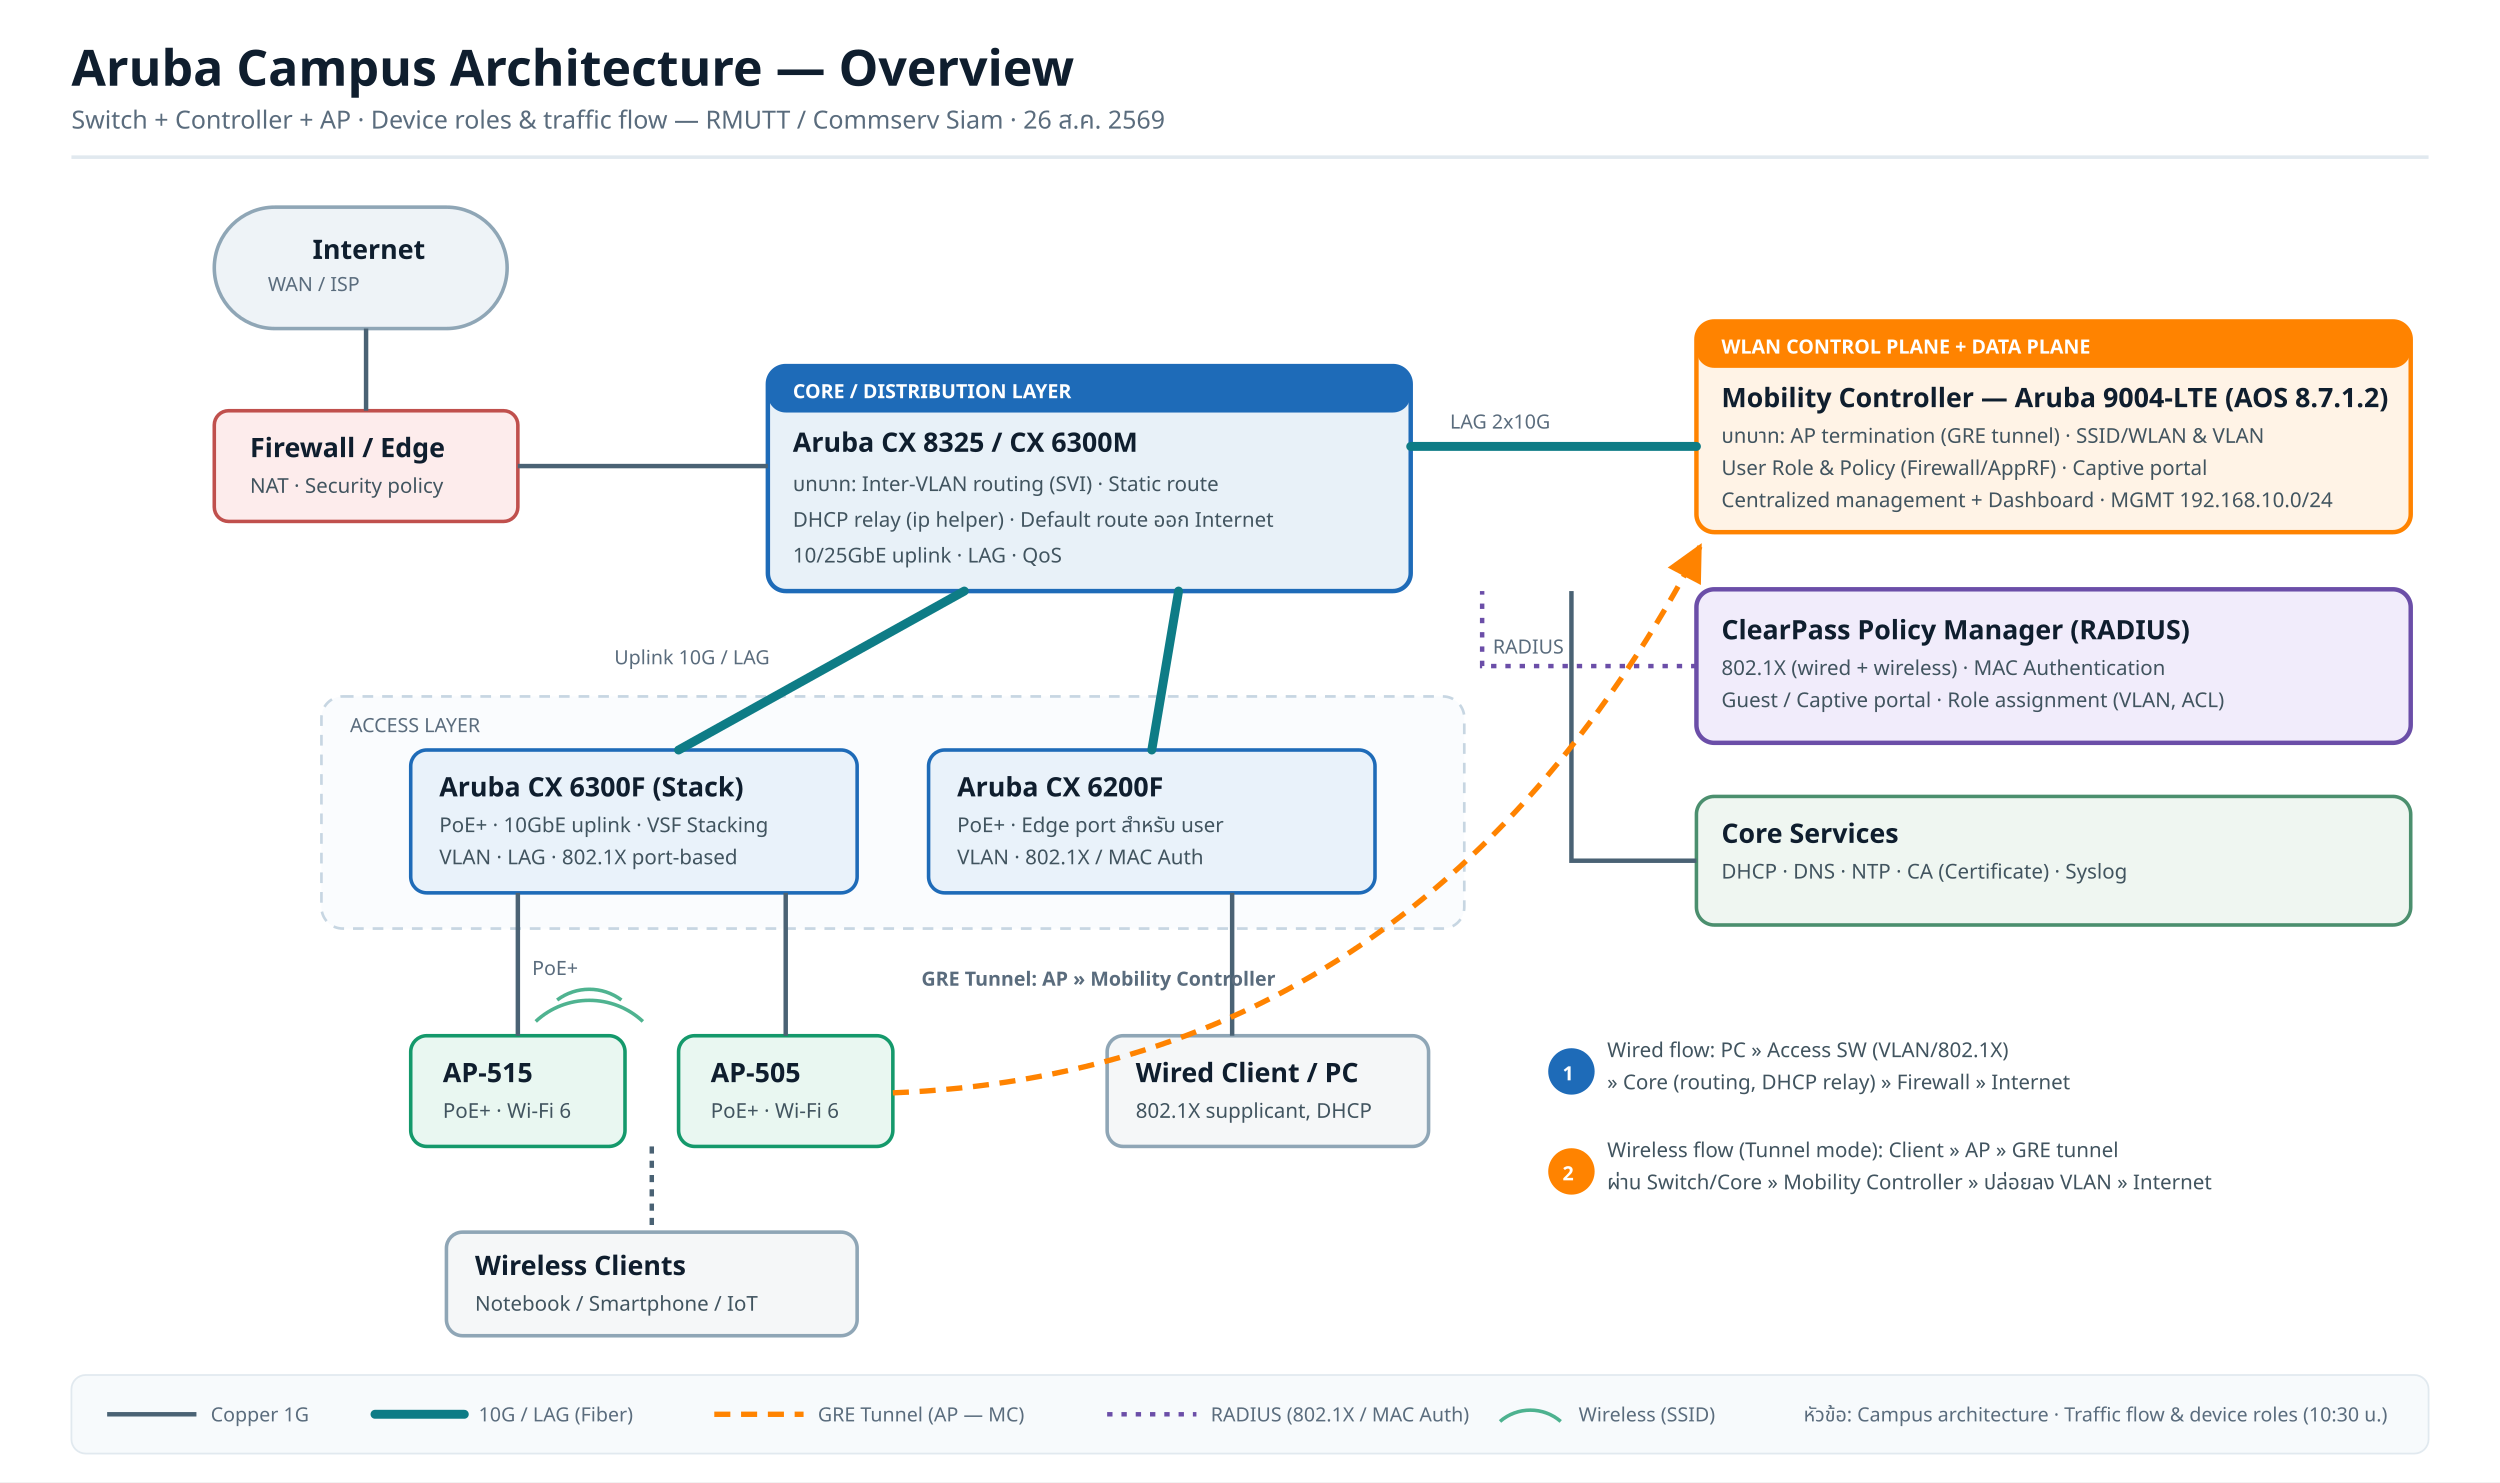
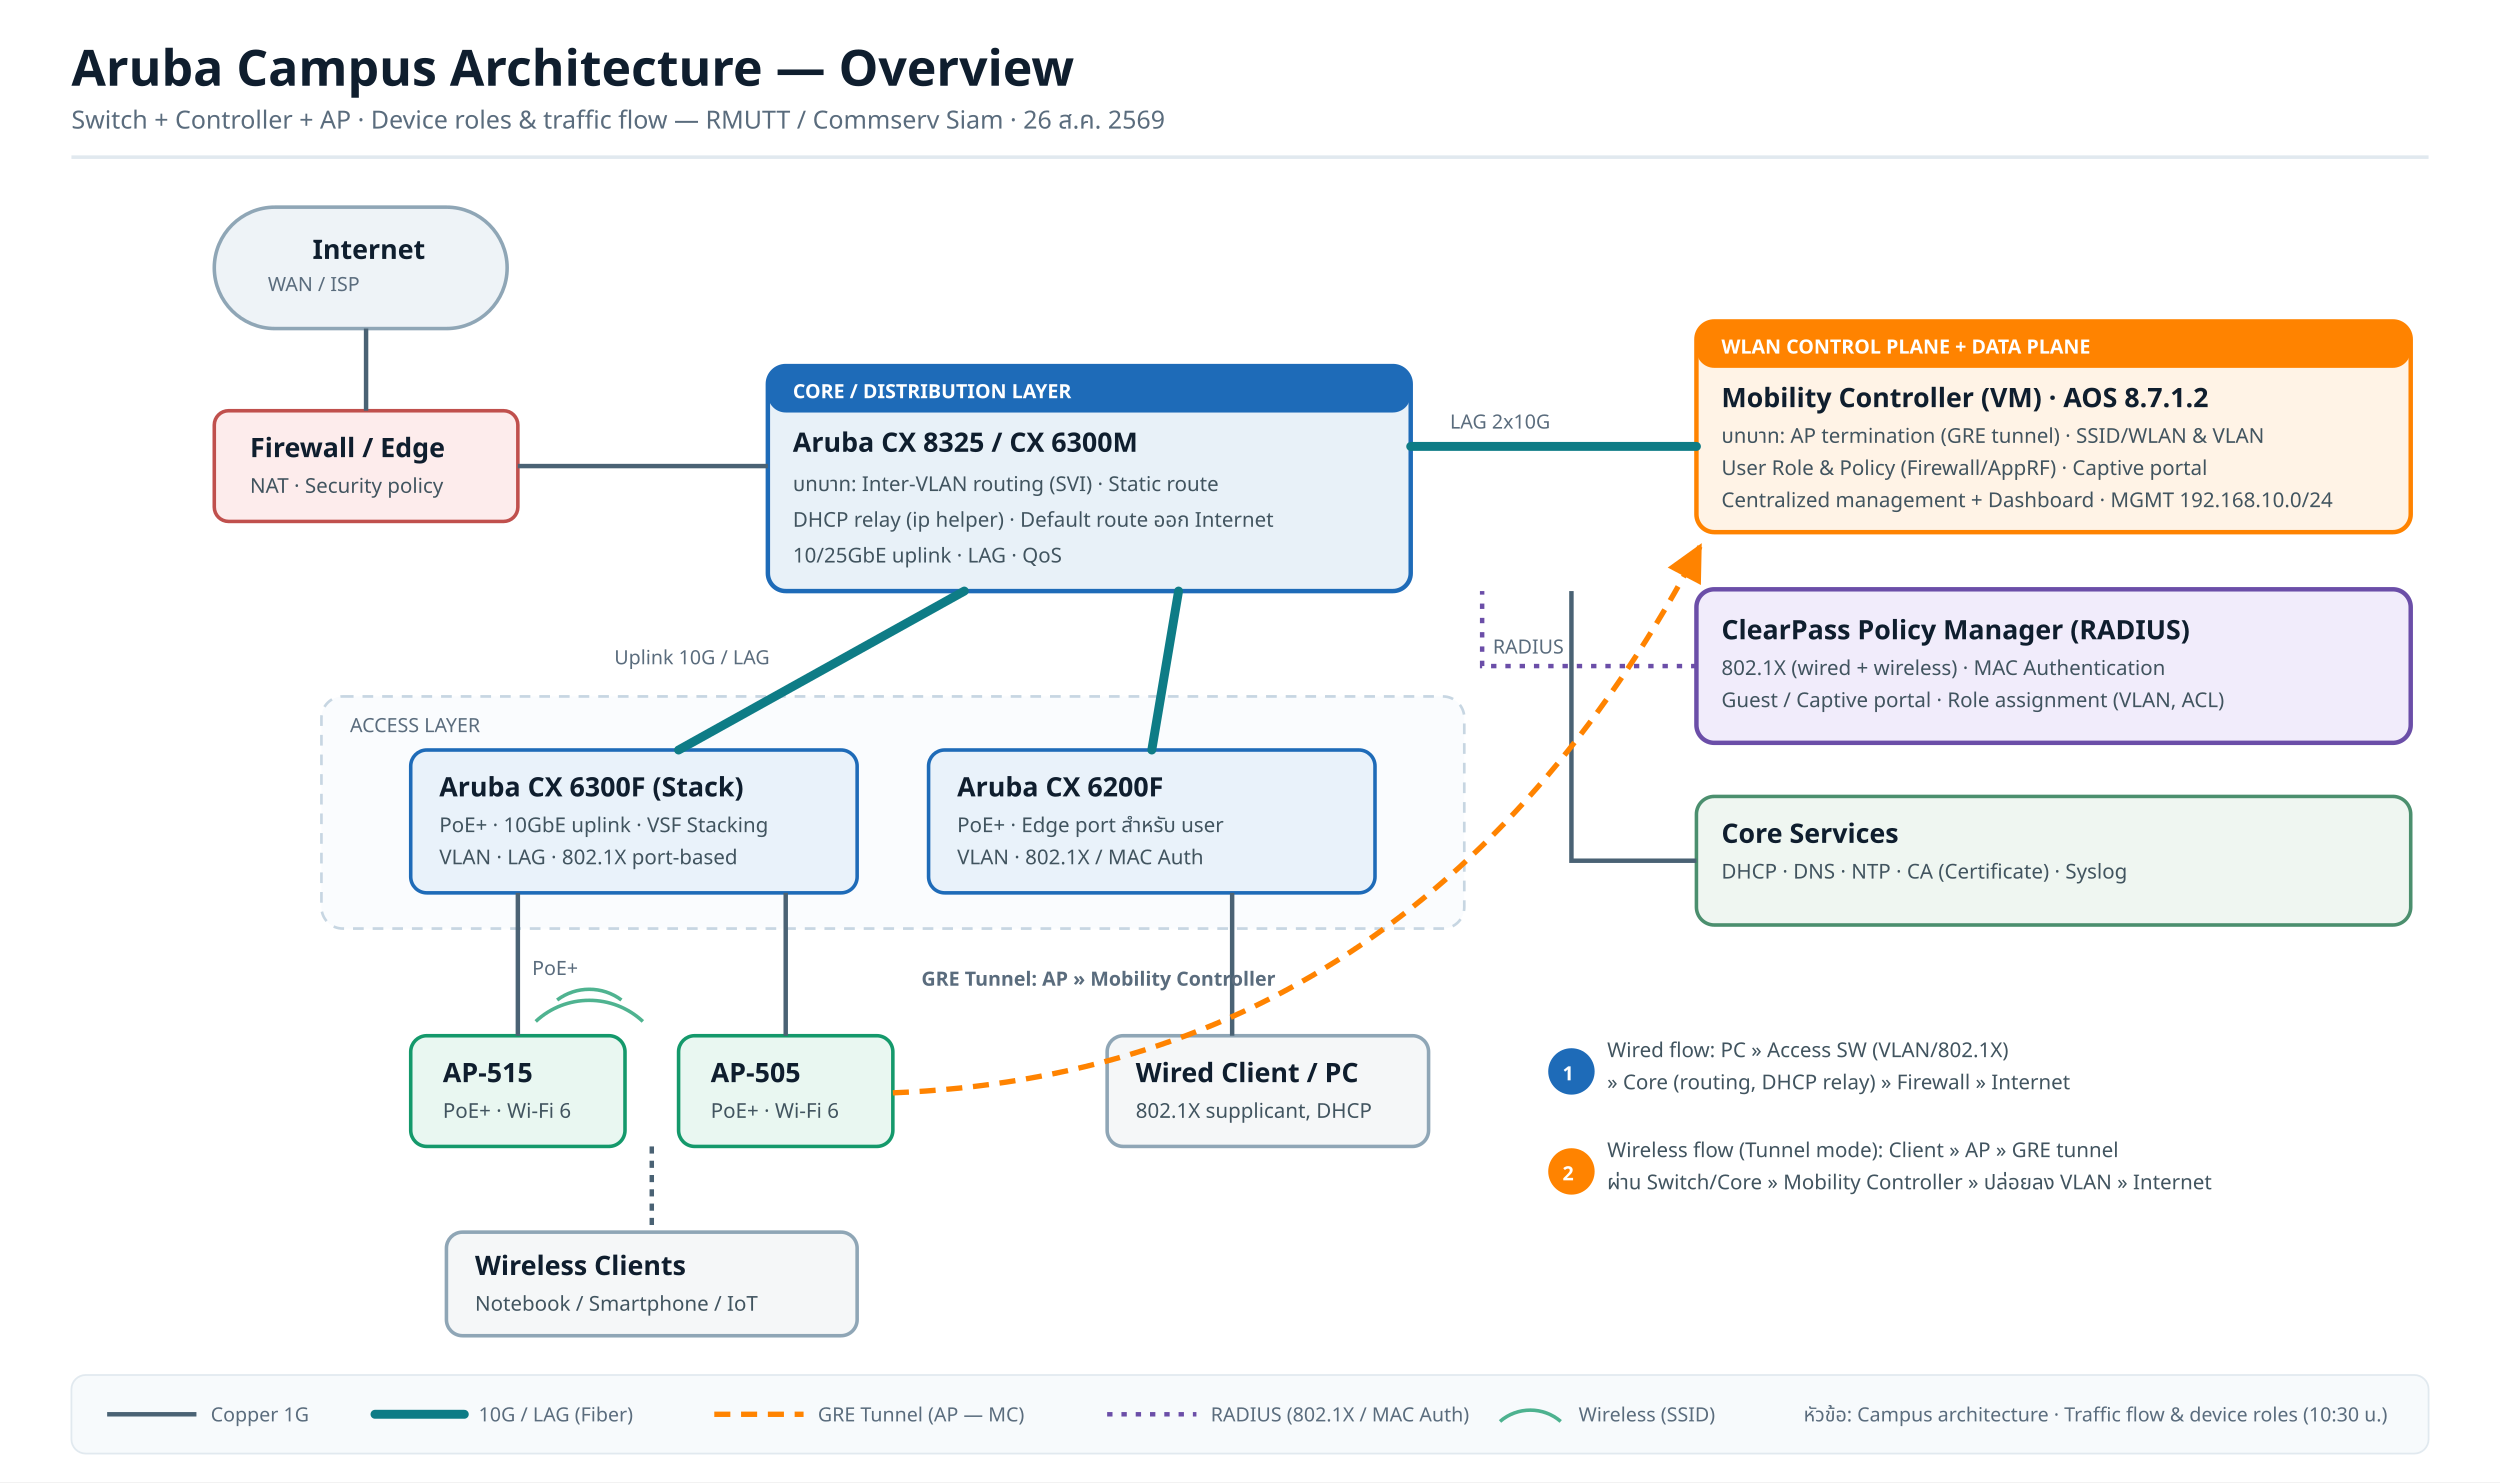
<svg xmlns="http://www.w3.org/2000/svg" width="1400" height="830" id="svg-overview" viewBox="0 0 1400 830">
  <defs>
    <style>#svg-overview text{font-family:"IBM Plex Sans Thai","Sarabun","Loma","Noto Sans Thai","Sarabun","Segoe UI",sans-serif;fill:#0F1E2E}#svg-overview .h1{font-size:28px;font-weight:700}#svg-overview .sub{font-size:14px;fill:#5A6C7D}#svg-overview .lbl{font-size:15px;font-weight:700}#svg-overview .role{font-size:11.5px;fill:#41545F}#svg-overview .tiny{font-size:11px;fill:#5A6C7D}#svg-overview .tag{font-size:11px;font-weight:700;fill:#fff}#svg-overview .link{stroke:#4A6274;stroke-width:2.5;fill:none}#svg-overview .link10{stroke:#0E7C86;stroke-width:5;fill:none;stroke-linecap:round}#svg-overview .tunnel{stroke:#FF8300;stroke-width:3;stroke-dasharray:9 6;fill:none}#svg-overview .radius{stroke:#6B4EA8;stroke-width:2.5;stroke-dasharray:3 5;fill:none}#svg-overview .air{stroke:#14996B;stroke-width:2;fill:none;opacity:.75}#svg-overview .grp{fill:#FAFCFE;stroke:#C7D6E2;stroke-width:1.5;stroke-dasharray:6 5}
</style>
    <marker id="ar-svg-overview" viewBox="0 0 10 10" refX="9" refY="5" markerWidth="7" markerHeight="7" orient="auto-start-reverse">
      <path d="M0 0 L10 5 L0 10 z" fill="#FF8300" />
    </marker>
    <marker id="arb-svg-overview" viewBox="0 0 10 10" refX="9" refY="5" markerWidth="7" markerHeight="7" orient="auto-start-reverse">
      <path d="M0 0 L10 5 L0 10 z" fill="#1E6BB8" />
    </marker>
  </defs>
  <rect width="1400" height="830" fill="#FFFFFF" />
  <text class="h1" x="40" y="48">Aruba Campus Architecture — Overview</text>
  <text class="sub" x="40" y="72">Switch + Controller + AP · Device roles &amp; traffic flow — RMUTT / Commserv Siam · 26 ส.ค. 2569</text>
  <line x1="40" y1="88" x2="1360" y2="88" stroke="#E1E9EF" stroke-width="2" />
  <path d="M120 150 a34 34 0 0 1 34-34 h96 a34 34 0 0 1 0 68 h-96 a34 34 0 0 1-34-34z" fill="#EEF3F7" stroke="#8FA6B6" stroke-width="2" />
  <text class="lbl" x="175" y="145">Internet</text>
  <text class="tiny" x="150" y="163">WAN / ISP</text>
  <rect x="120" y="230" width="170" height="62" rx="8" fill="#FDECEC" stroke="#C0504D" stroke-width="2" />
  <text class="lbl" x="140" y="256">Firewall / Edge</text>
  <text class="role" x="140" y="276">NAT · Security policy</text>
  <line class="link" x1="205" y1="184" x2="205" y2="230" />
  <rect x="430" y="205" width="360" height="126" rx="10" fill="#E8F1F8" stroke="#1E6BB8" stroke-width="2.5" />
  <rect x="430" y="205" width="360" height="26" rx="10" fill="#1E6BB8" />
  <text class="tag" x="444" y="223">CORE / DISTRIBUTION LAYER</text>
  <text class="lbl" x="444" y="253">Aruba CX 8325 / CX 6300M</text>
  <text class="role" x="444" y="275">บทบาท: Inter-VLAN routing (SVI) · Static route</text>
  <text class="role" x="444" y="295">DHCP relay (ip helper) · Default route ออก Internet</text>
  <text class="role" x="444" y="315">10/25GbE uplink · LAG · QoS</text>
  <line class="link" x1="290" y1="261" x2="430" y2="261" />
  <rect x="950" y="180" width="400" height="118" rx="10" fill="#FFF3E6" stroke="#FF8300" stroke-width="2.5" />
  <rect x="950" y="180" width="400" height="26" rx="10" fill="#FF8300" />
  <text class="tag" x="964" y="198">WLAN CONTROL PLANE + DATA PLANE</text>
-   <text class="lbl" x="964" y="228">Mobility Controller — Aruba 9004-LTE (AOS 8.7.1.2)</text>
+   <text class="lbl" x="964" y="228">Mobility Controller (VM) · AOS 8.7.1.2</text>
  <text class="role" x="964" y="248">บทบาท: AP termination (GRE tunnel) · SSID/WLAN &amp; VLAN</text>
  <text class="role" x="964" y="266">User Role &amp; Policy (Firewall/AppRF) · Captive portal</text>
  <text class="role" x="964" y="284">Centralized management + Dashboard · MGMT 192.168.10.0/24</text>
  <path class="link10" d="M790 250 H 950" />
  <text class="tiny" x="812" y="240">LAG 2x10G</text>
  <rect x="950" y="330" width="400" height="86" rx="10" fill="#F1ECFB" stroke="#6B4EA8" stroke-width="2.5" />
  <text class="lbl" x="964" y="358">ClearPass Policy Manager (RADIUS)</text>
  <text class="role" x="964" y="378">802.1X (wired + wireless) · MAC Authentication</text>
  <text class="role" x="964" y="396">Guest / Captive portal · Role assignment (VLAN, ACL)</text>
  <path class="radius" d="M950 373 H 830 V 331" />
  <text class="tiny" x="836" y="366">RADIUS</text>
  <rect x="950" y="446" width="400" height="72" rx="10" fill="#EFF6F1" stroke="#4B8F6E" stroke-width="2" />
  <text class="lbl" x="964" y="472">Core Services</text>
  <text class="role" x="964" y="492">DHCP · DNS · NTP · CA (Certificate) · Syslog</text>
  <path class="link" d="M950 482 H 880 V 331" />
  <rect class="grp" x="180" y="390" width="640" height="130" rx="12" />
  <text class="tiny" x="196" y="410">ACCESS LAYER</text>
  <rect x="230" y="420" width="250" height="80" rx="9" fill="#E9F2FA" stroke="#1E6BB8" stroke-width="2" />
  <text class="lbl" x="246" y="446">Aruba CX 6300F (Stack)</text>
  <text class="role" x="246" y="466">PoE+ · 10GbE uplink · VSF Stacking</text>
  <text class="role" x="246" y="484">VLAN · LAG · 802.1X port-based</text>
  <rect x="520" y="420" width="250" height="80" rx="9" fill="#E9F2FA" stroke="#1E6BB8" stroke-width="2" />
  <text class="lbl" x="536" y="446">Aruba CX 6200F</text>
  <text class="role" x="536" y="466">PoE+ · Edge port สำหรับ user</text>
  <text class="role" x="536" y="484">VLAN · 802.1X / MAC Auth</text>
  <path class="link10" d="M540 331 L 380 420" />
  <path class="link10" d="M660 331 L 645 420" />
  <text class="tiny" x="344" y="372">Uplink 10G / LAG</text>
  <rect x="230" y="580" width="120" height="62" rx="9" fill="#E9F7F1" stroke="#14996B" stroke-width="2" />
  <text class="lbl" x="248" y="606">AP-515</text>
  <text class="role" x="248" y="626">PoE+ · Wi-Fi 6</text>
  <rect x="380" y="580" width="120" height="62" rx="9" fill="#E9F7F1" stroke="#14996B" stroke-width="2" />
  <text class="lbl" x="398" y="606">AP-505</text>
  <text class="role" x="398" y="626">PoE+ · Wi-Fi 6</text>
  <line class="link" x1="290" y1="500" x2="290" y2="580" />
  <line class="link" x1="440" y1="500" x2="440" y2="580" />
  <text class="tiny" x="298" y="546">PoE+</text>
  <path class="air" d="M300 572 a44 44 0 0 1 60 0" />
  <path class="air" d="M312 560 a30 30 0 0 1 36 0" />
  <rect x="250" y="690" width="230" height="58" rx="9" fill="#F5F7F8" stroke="#8FA6B6" stroke-width="2" />
  <text class="lbl" x="266" y="714">Wireless Clients</text>
  <text class="role" x="266" y="734">Notebook / Smartphone / IoT</text>
  <line class="link" x1="365" y1="642" x2="365" y2="690" stroke-dasharray="4 4" />
  <rect x="620" y="580" width="180" height="62" rx="9" fill="#F5F7F8" stroke="#8FA6B6" stroke-width="2" />
  <text class="lbl" x="636" y="606">Wired Client / PC</text>
  <text class="role" x="636" y="626">802.1X supplicant, DHCP</text>
  <line class="link" x1="690" y1="500" x2="690" y2="580" />
  <circle cx="880" cy="600" r="13" fill="#1E6BB8" />
  <text class="tag" x="875" y="605">1</text>
  <text class="role" x="900" y="592" font-size="12.5">Wired flow: PC » Access SW (VLAN/802.1X)</text>
  <text class="role" x="900" y="610" font-size="12.5"> » Core (routing, DHCP relay) » Firewall » Internet</text>
  <circle cx="880" cy="656" r="13" fill="#FF8300" />
  <text class="tag" x="875" y="661">2</text>
  <text class="role" x="900" y="648" font-size="12.5">Wireless flow (Tunnel mode): Client » AP » GRE tunnel</text>
  <text class="role" x="900" y="666" font-size="12.5">ผ่าน Switch/Core » Mobility Controller » ปล่อยลง VLAN » Internet</text>
  <path class="tunnel" marker-end="url(#ar-svg-overview)" d="M500 612 C 700 604 850 500 952 306" />
  <text class="tiny" x="516" y="552" fill="#C4620A" font-size="12.5" font-weight="700">GRE Tunnel: AP » Mobility Controller</text>
  <rect x="40" y="770" width="1320" height="44" rx="8" fill="#F7FAFC" stroke="#E1E9EF" />
  <line class="link" x1="60" y1="792" x2="110" y2="792" />
  <text class="tiny" x="118" y="796">Copper 1G</text>
  <line class="link10" x1="210" y1="792" x2="260" y2="792" />
  <text class="tiny" x="268" y="796">10G / LAG (Fiber)</text>
  <path class="tunnel" d="M400 792 H 450" />
  <text class="tiny" x="458" y="796">GRE Tunnel (AP — MC)</text>
  <path class="radius" d="M620 792 H 670" />
  <text class="tiny" x="678" y="796">RADIUS (802.1X / MAC Auth)</text>
  <path class="air" d="M840 796 a26 26 0 0 1 34 0" />
  <text class="tiny" x="884" y="796">Wireless (SSID)</text>
  <text class="tiny" x="1010" y="796">หัวข้อ: Campus architecture · Traffic flow &amp; device roles (10:30 น.)</text>
</svg>
